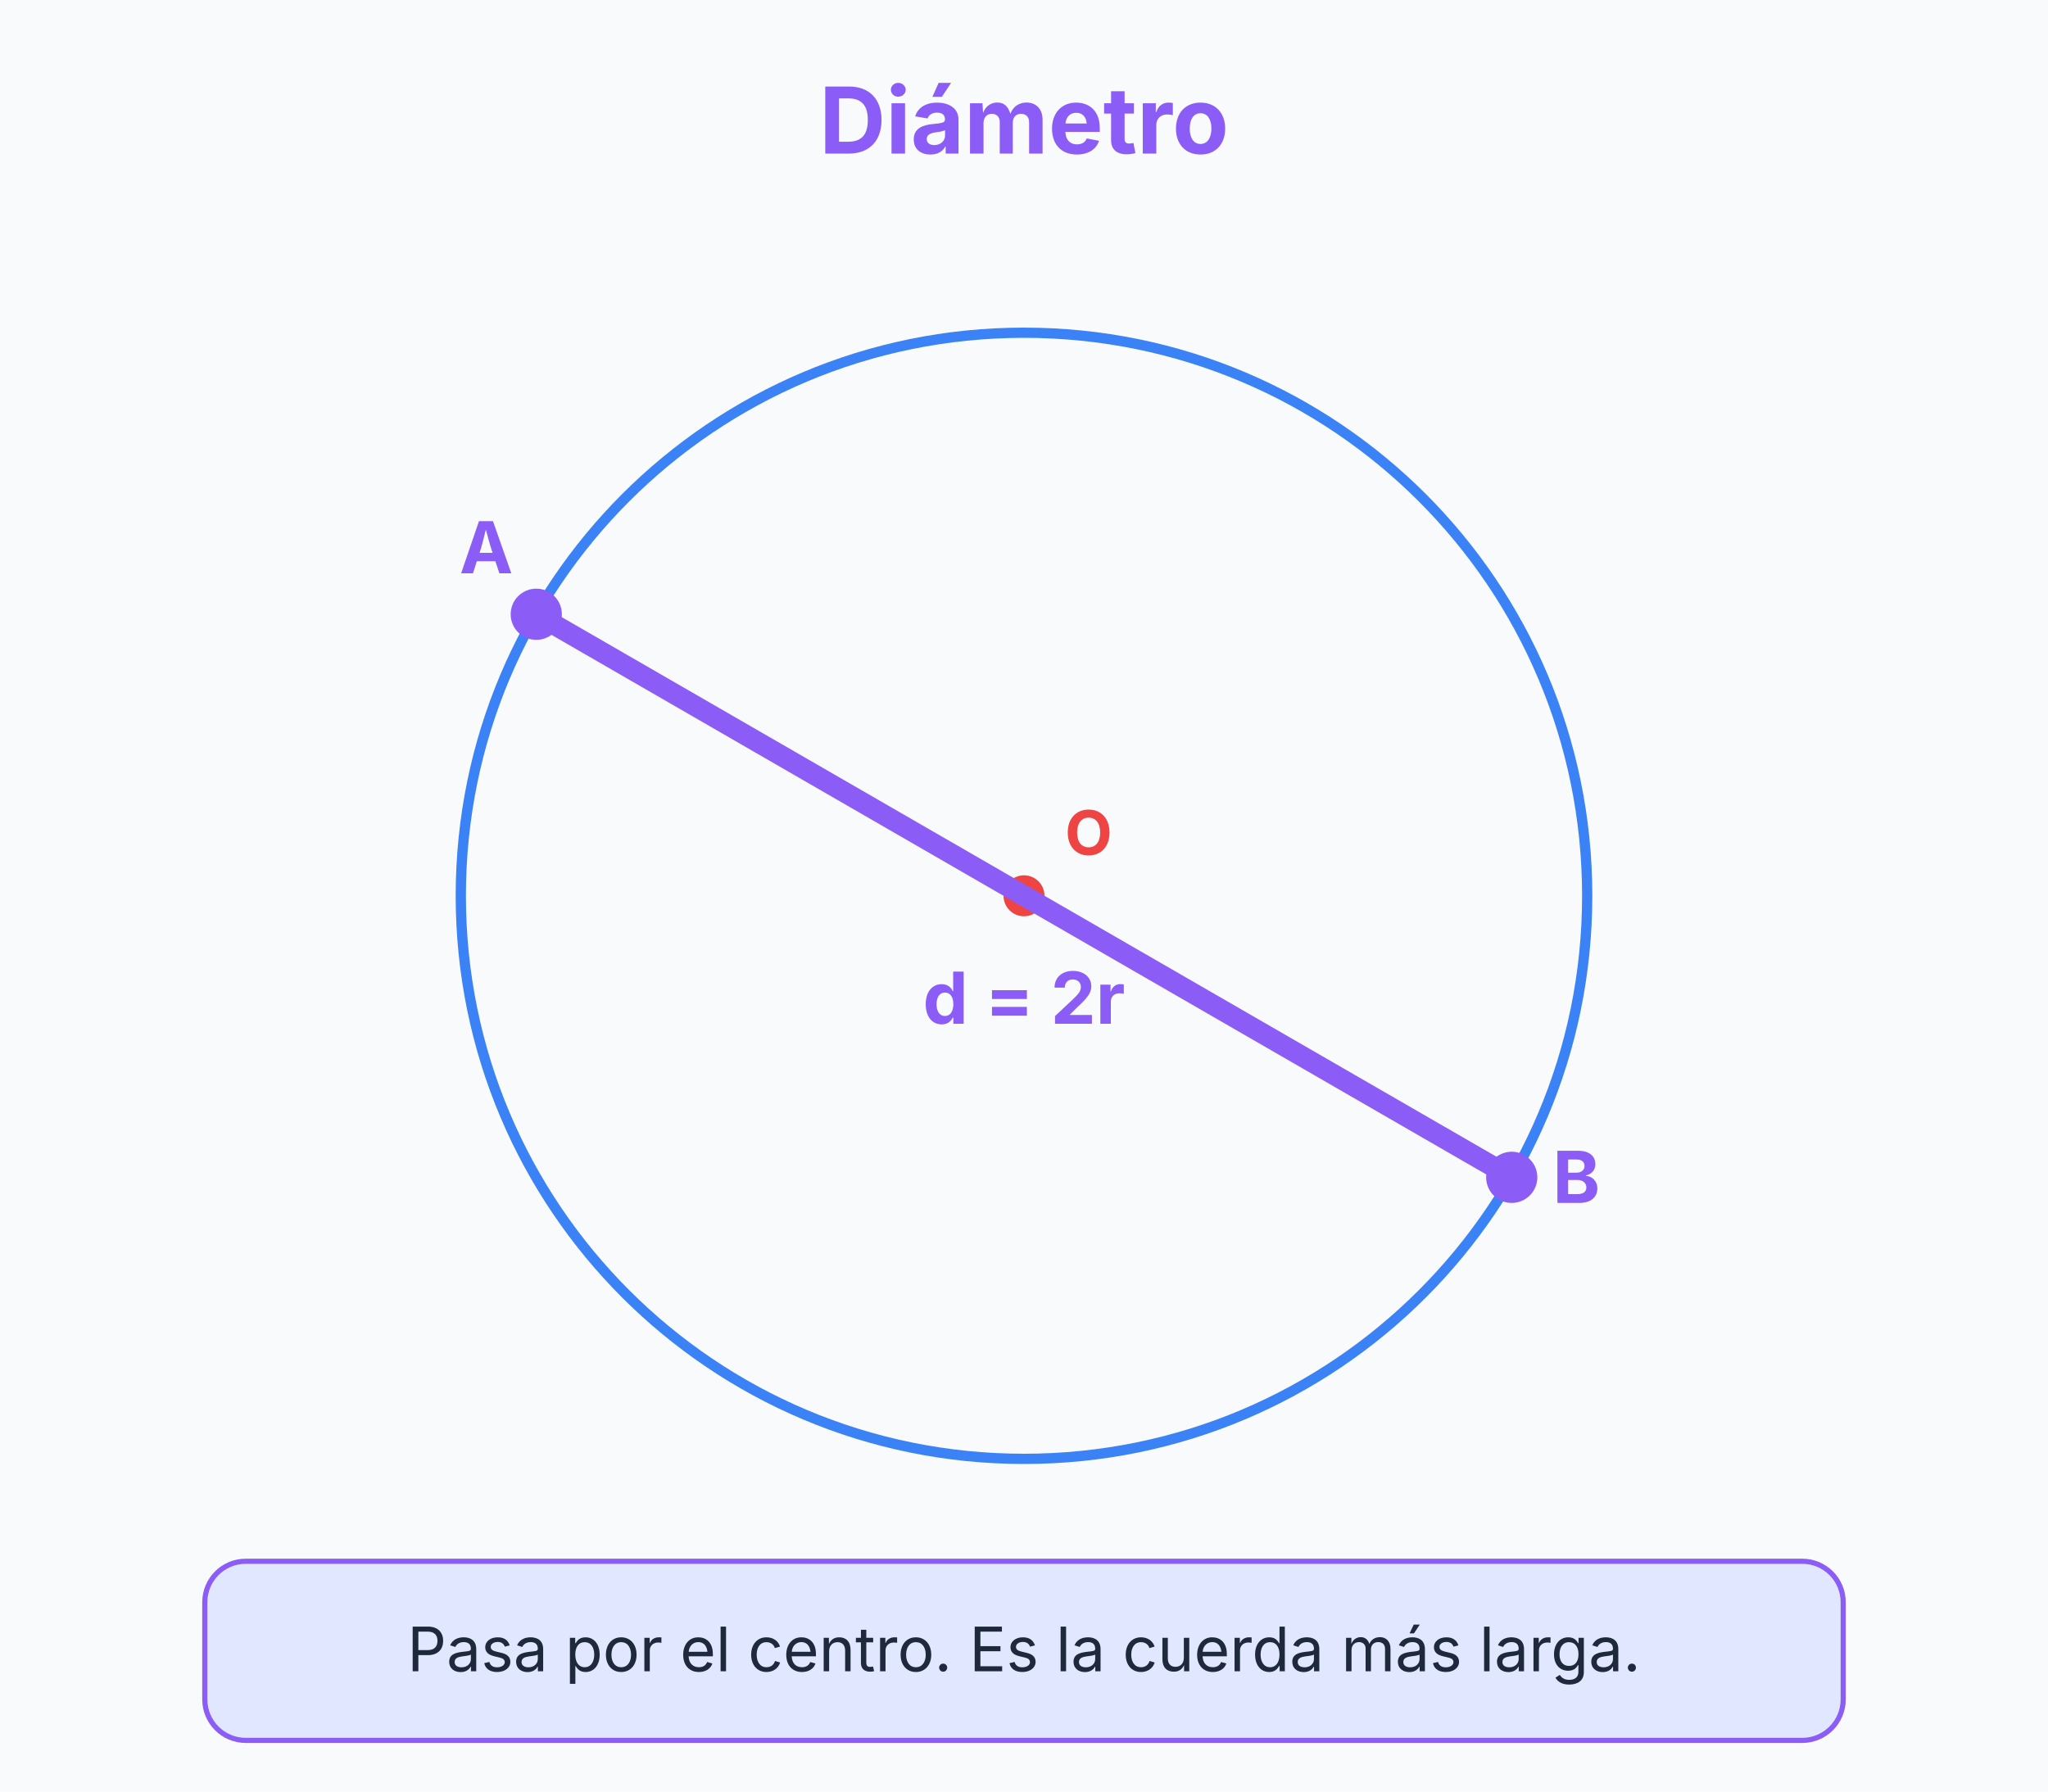
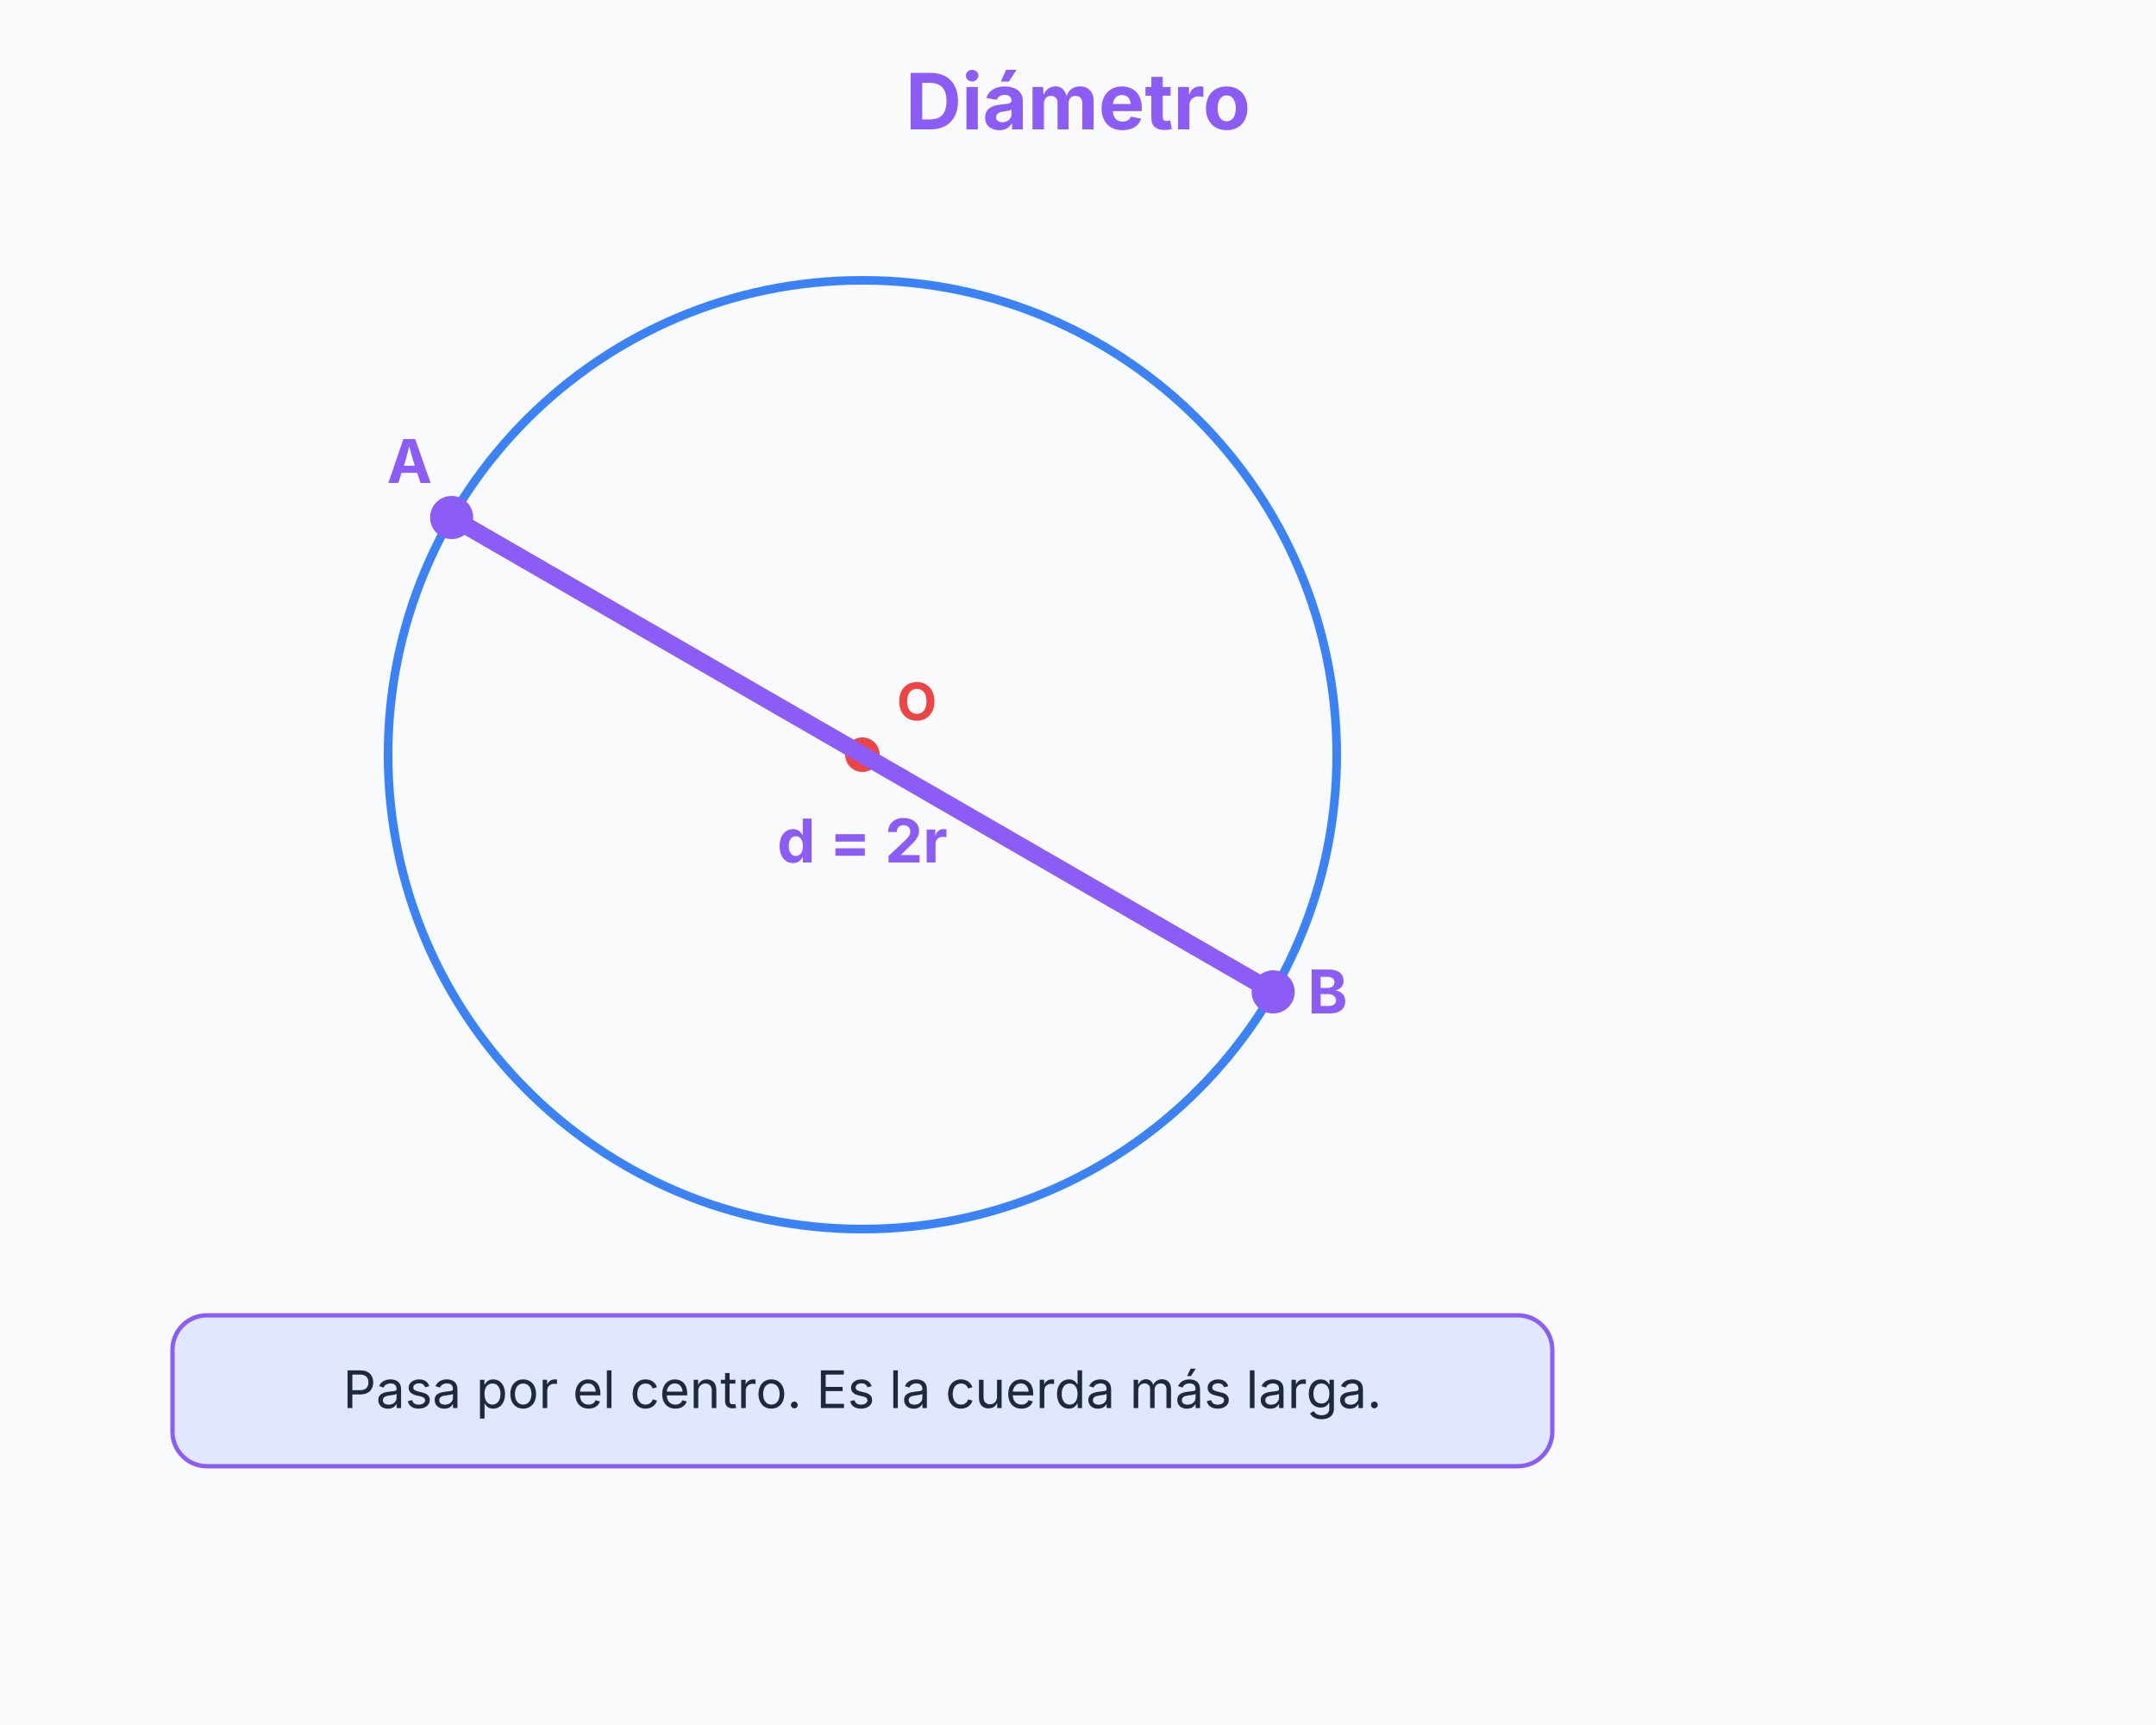
- <svg xmlns="http://www.w3.org/2000/svg" viewBox="0 0 400 350" style="font-family: 'Inter', 'Segoe UI', system-ui, sans-serif;">
-   <rect width="400" height="350" fill="#f8fafc" />
-   <text x="200.00" y="30.00" text-anchor="middle" font-size="18" font-weight="bold" fill="#8b5cf6">Diámetro</text>
+ <svg xmlns="http://www.w3.org/2000/svg" viewBox="0 0 500 400" style="font-family: 'Inter', 'Segoe UI', system-ui, sans-serif;">
+   <rect width="500" height="400" fill="#f8fafc" />
+   <text x="250.00" y="30.00" text-anchor="middle" font-size="18" font-weight="bold" fill="#8b5cf6">Diámetro</text>
  <circle cx="200" cy="175" r="110" fill="none" stroke="#3b82f6" stroke-width="2" />
  <circle cx="200" cy="175" r="4" fill="#ef4444" />
  <text x="208.00" y="167.00" text-anchor="start" font-size="12" font-weight="bold" fill="#ef4444">O</text>
  <line x1="104.74" y1="120.00" x2="295.26" y2="230.00" stroke="#8b5cf6" stroke-width="4" />
  <circle cx="104.74" cy="120.00" r="5" fill="#8b5cf6" />
  <circle cx="295.26" cy="230.00" r="5" fill="#8b5cf6" />
  <text x="89.74" y="112.00" text-anchor="start" font-size="14" font-weight="bold" fill="#8b5cf6">A</text>
  <text x="303.26" y="235.00" text-anchor="start" font-size="14" font-weight="bold" fill="#8b5cf6">B</text>
  <text x="200.00" y="200.00" text-anchor="middle" font-size="14" font-weight="bold" fill="#8b5cf6">d = 2r</text>
  <rect x="40" y="305" width="320" height="35" rx="8" fill="#e0e7ff" stroke="#8b5cf6" />
  <text x="200.0" y="326.5" text-anchor="middle" font-size="12" fill="#1e293b">Pasa por el centro. Es la cuerda más larga.</text>
</svg>
